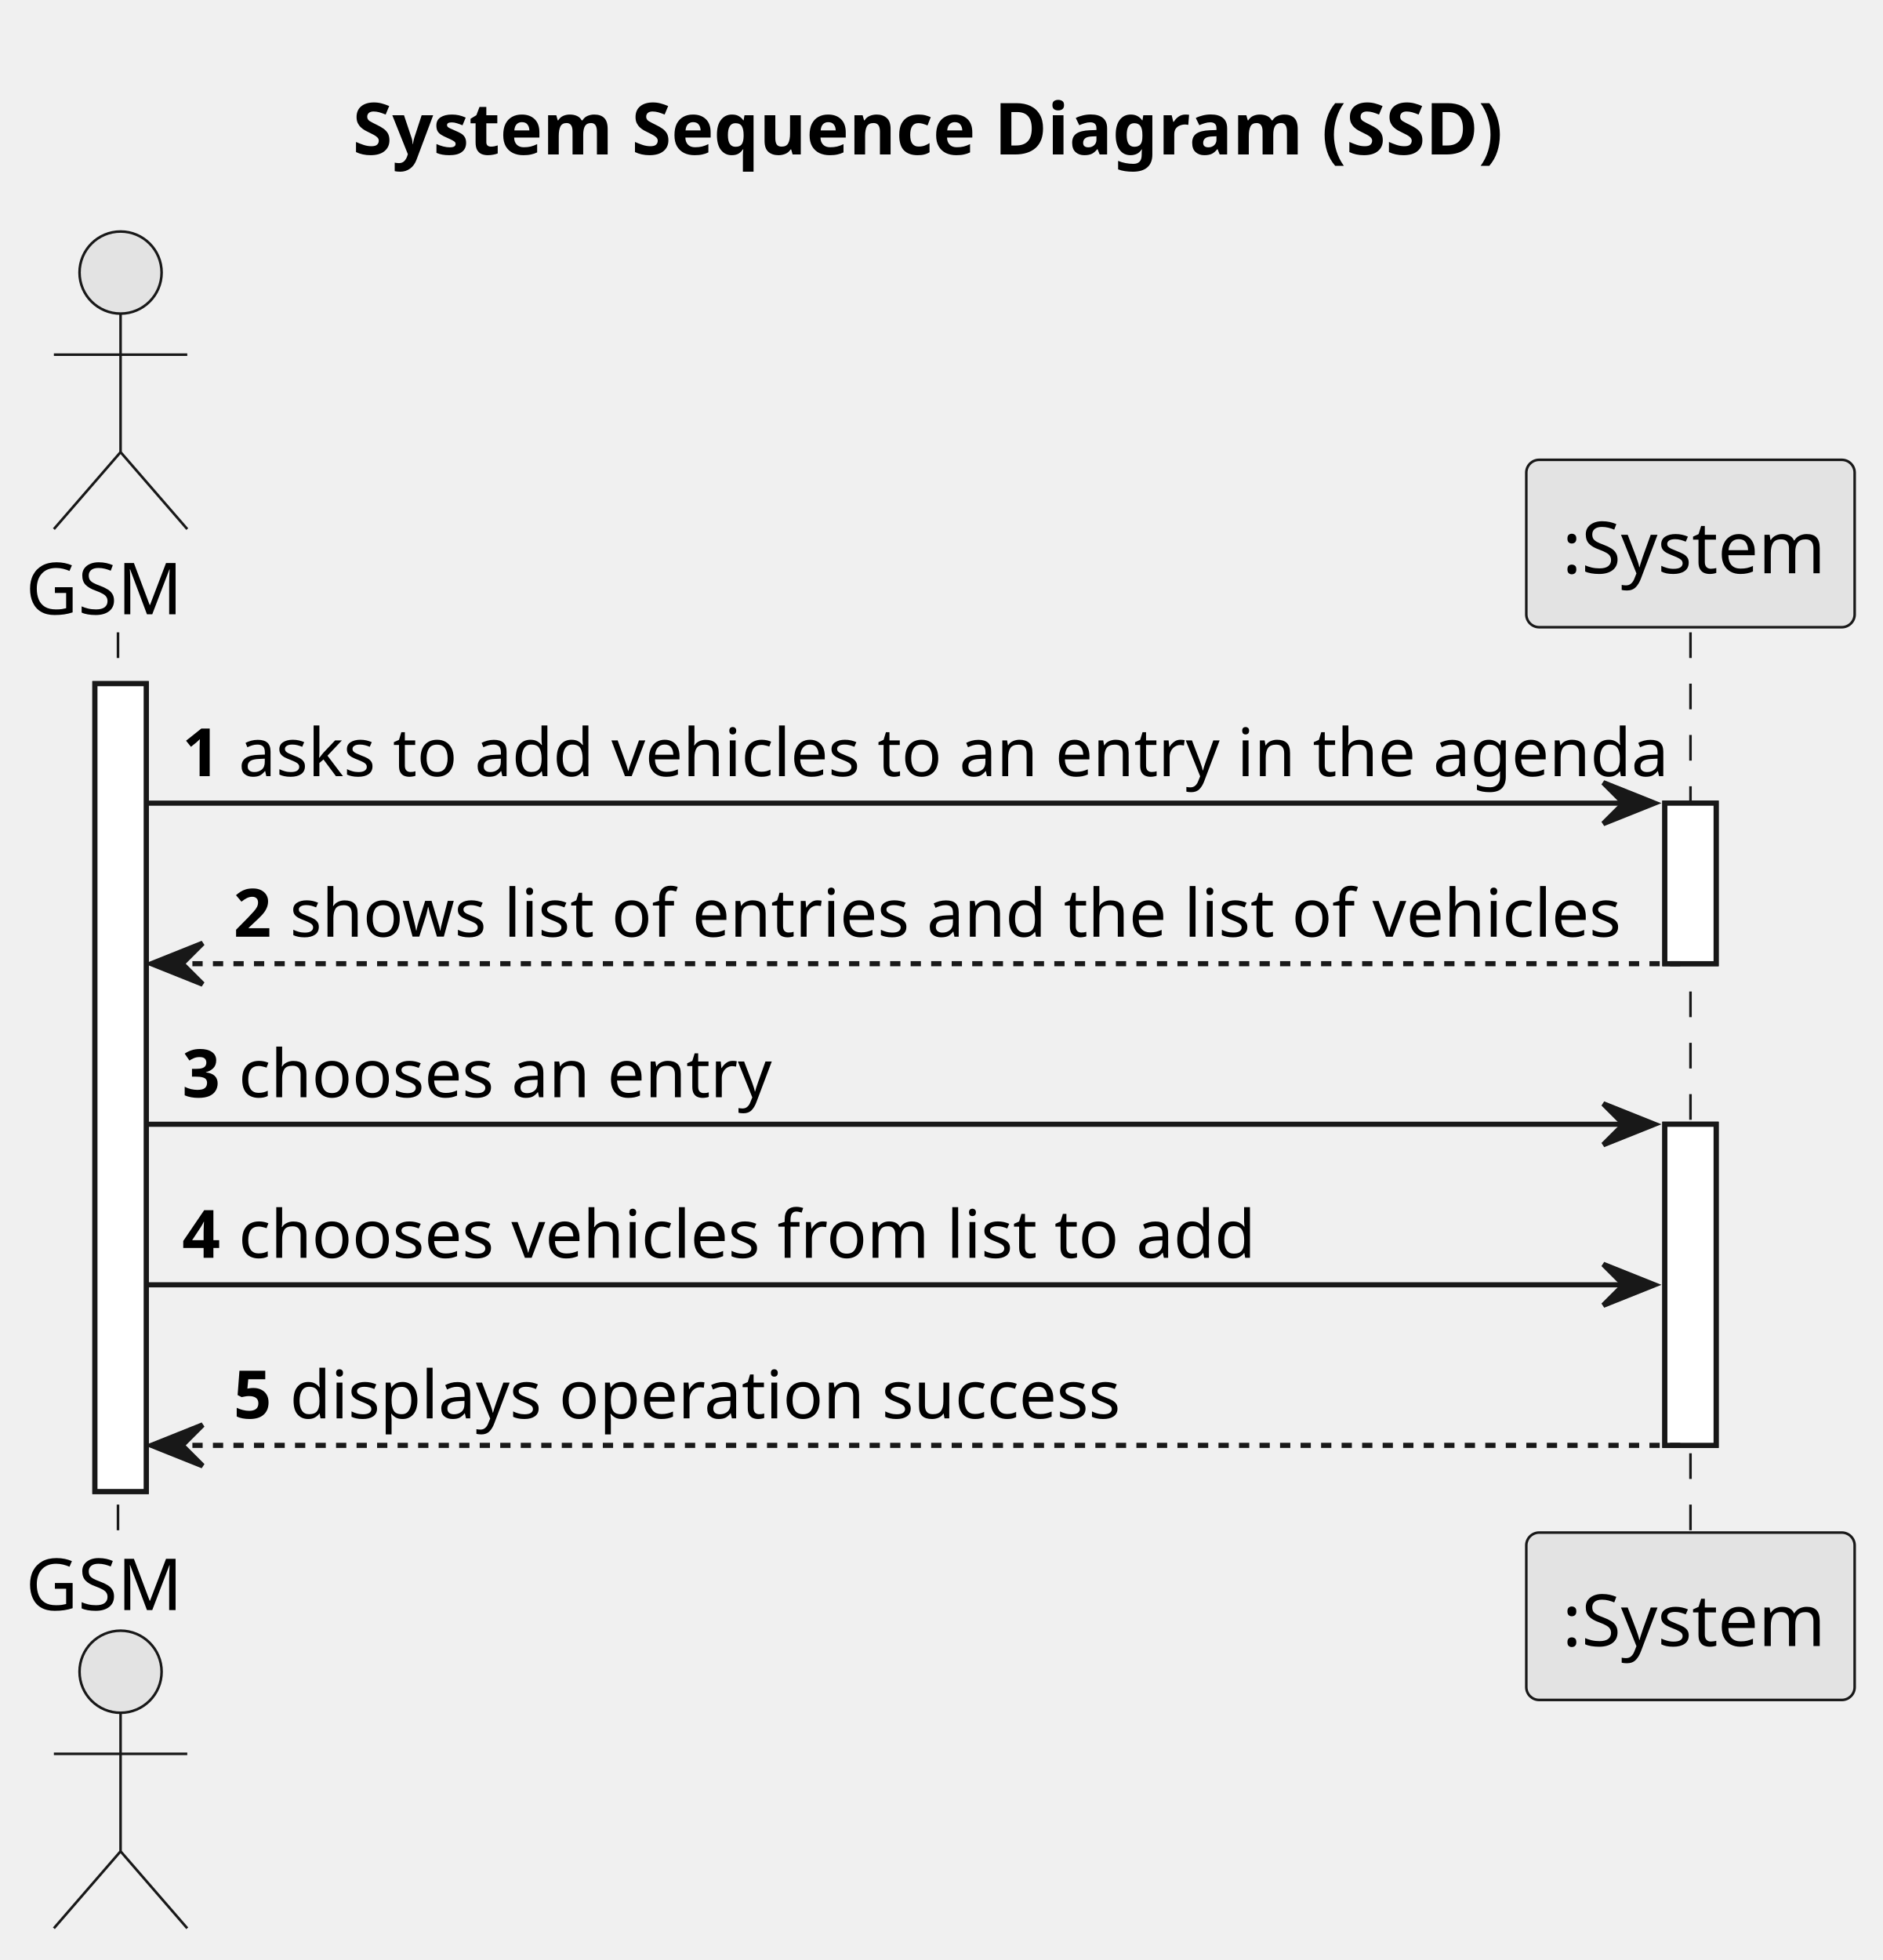
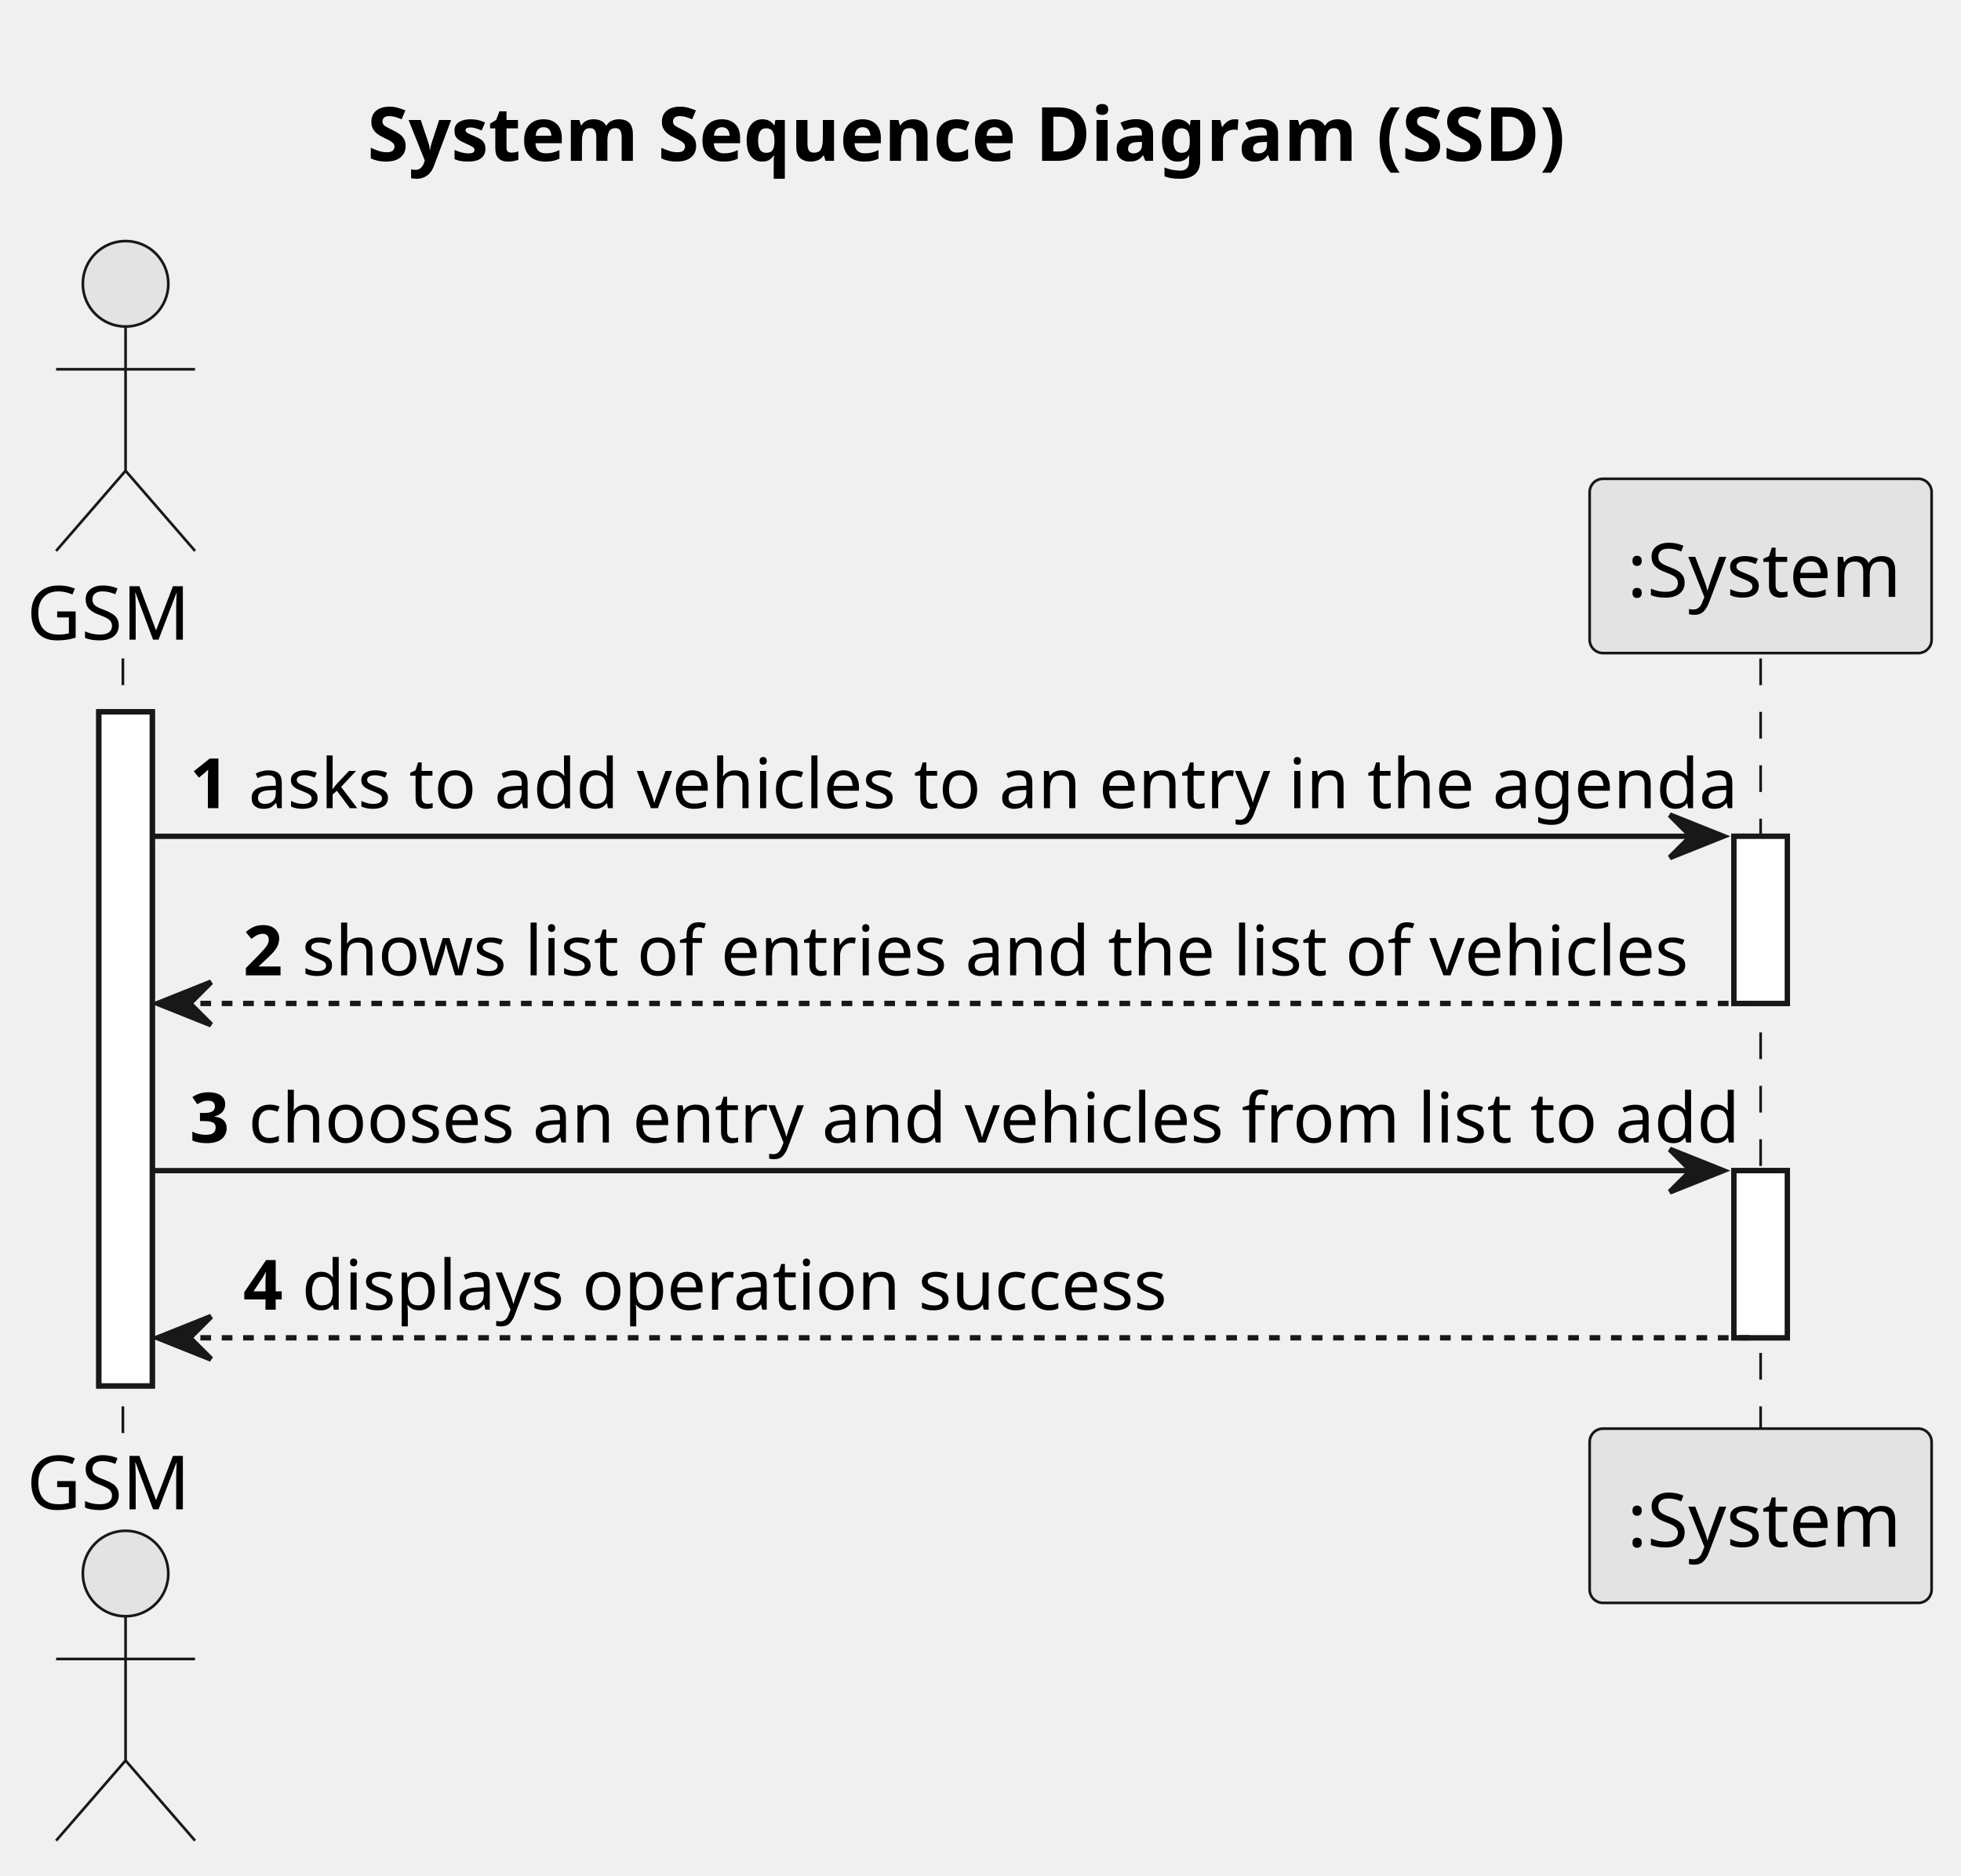
- <svg xmlns="http://www.w3.org/2000/svg" contentStyleType="text/css" height="382px" preserveAspectRatio="none" style="width:367px;height:382px;background:#FFFFFF;" version="1.1" viewBox="0 0 367 382" width="367px" zoomAndPan="magnify">
+ <svg xmlns="http://www.w3.org/2000/svg" contentStyleType="text/css" height="351px" preserveAspectRatio="none" style="width:367px;height:351px;background:#FFFFFF;" version="1.1" viewBox="0 0 367 351" width="367px" zoomAndPan="magnify">
  <defs />
  <g>
    <text fill="#000000" font-family="sans-serif" font-size="14" font-weight="bold" lengthAdjust="spacing" textLength="228" x="68.75" y="30.107">System Sequence Diagram (SSD)</text>
-     <rect fill="#FFFFFF" height="157.455" style="stroke:#181818;stroke-width:1.0;" width="10" x="18.5" y="133.242" />
+     <rect fill="#FFFFFF" height="126.164" style="stroke:#181818;stroke-width:1.0;" width="10" x="18.5" y="133.242" />
    <rect fill="#FFFFFF" height="31.291" style="stroke:#181818;stroke-width:1.0;" width="10" x="324.5" y="156.533" />
-     <rect fill="#FFFFFF" height="62.582" style="stroke:#181818;stroke-width:1.0;" width="10" x="324.5" y="219.115" />
-     <line style="stroke:#181818;stroke-width:0.5;stroke-dasharray:5.0,5.0;" x1="23" x2="23" y1="123.242" y2="299.697" />
-     <line style="stroke:#181818;stroke-width:0.5;stroke-dasharray:5.0,5.0;" x1="329.5" x2="329.5" y1="123.242" y2="299.697" />
+     <rect fill="#FFFFFF" height="31.291" style="stroke:#181818;stroke-width:1.0;" width="10" x="324.5" y="219.115" />
+     <line style="stroke:#181818;stroke-width:0.5;stroke-dasharray:5.0,5.0;" x1="23" x2="23" y1="123.242" y2="268.406" />
+     <line style="stroke:#181818;stroke-width:0.5;stroke-dasharray:5.0,5.0;" x1="329.5" x2="329.5" y1="123.242" y2="268.406" />
    <text fill="#000000" font-family="sans-serif" font-size="14" lengthAdjust="spacing" textLength="31" x="5" y="119.728">GSM</text>
    <ellipse cx="23.5" cy="53.121" fill="#E3E3E3" rx="8" ry="8" style="stroke:#181818;stroke-width:0.5;" />
    <path d="M23.5,61.121 L23.5,88.121 M10.5,69.121 L36.5,69.121 M23.5,88.121 L10.5,103.121 M23.5,88.121 L36.5,103.121 " fill="none" style="stroke:#181818;stroke-width:0.5;" />
-     <text fill="#000000" font-family="sans-serif" font-size="14" lengthAdjust="spacing" textLength="31" x="5" y="313.805">GSM</text>
-     <ellipse cx="23.5" cy="325.818" fill="#E3E3E3" rx="8" ry="8" style="stroke:#181818;stroke-width:0.5;" />
-     <path d="M23.5,333.818 L23.5,360.818 M10.5,341.818 L36.5,341.818 M23.5,360.818 L10.5,375.818 M23.5,360.818 L36.5,375.818 " fill="none" style="stroke:#181818;stroke-width:0.5;" />
+     <text fill="#000000" font-family="sans-serif" font-size="14" lengthAdjust="spacing" textLength="31" x="5" y="282.514">GSM</text>
+     <ellipse cx="23.5" cy="294.527" fill="#E3E3E3" rx="8" ry="8" style="stroke:#181818;stroke-width:0.5;" />
+     <path d="M23.5,302.527 L23.5,329.527 M10.5,310.527 L36.5,310.527 M23.5,329.527 L10.5,344.527 M23.5,329.527 L36.5,344.527 " fill="none" style="stroke:#181818;stroke-width:0.5;" />
    <rect fill="#E3E3E3" height="32.621" rx="2.5" ry="2.5" style="stroke:#181818;stroke-width:0.5;" width="64" x="297.5" y="89.621" />
    <text fill="#000000" font-family="sans-serif" font-size="14" lengthAdjust="spacing" textLength="50" x="304.5" y="111.728">:System</text>
-     <rect fill="#E3E3E3" height="32.621" rx="2.5" ry="2.5" style="stroke:#181818;stroke-width:0.5;" width="64" x="297.5" y="298.697" />
-     <text fill="#000000" font-family="sans-serif" font-size="14" lengthAdjust="spacing" textLength="50" x="304.5" y="320.805">:System</text>
-     <rect fill="#FFFFFF" height="157.455" style="stroke:#181818;stroke-width:1.0;" width="10" x="18.5" y="133.242" />
+     <rect fill="#E3E3E3" height="32.621" rx="2.5" ry="2.5" style="stroke:#181818;stroke-width:0.5;" width="64" x="297.5" y="267.406" />
+     <text fill="#000000" font-family="sans-serif" font-size="14" lengthAdjust="spacing" textLength="50" x="304.5" y="289.514">:System</text>
+     <rect fill="#FFFFFF" height="126.164" style="stroke:#181818;stroke-width:1.0;" width="10" x="18.5" y="133.242" />
    <rect fill="#FFFFFF" height="31.291" style="stroke:#181818;stroke-width:1.0;" width="10" x="324.5" y="156.533" />
-     <rect fill="#FFFFFF" height="62.582" style="stroke:#181818;stroke-width:1.0;" width="10" x="324.5" y="219.115" />
+     <rect fill="#FFFFFF" height="31.291" style="stroke:#181818;stroke-width:1.0;" width="10" x="324.5" y="219.115" />
    <polygon fill="#181818" points="312.5,152.533,322.5,156.533,312.5,160.533,316.5,156.533" style="stroke:#181818;stroke-width:1.0;" />
    <line style="stroke:#181818;stroke-width:1.0;" x1="28.5" x2="318.5" y1="156.533" y2="156.533" />
    <text fill="#000000" font-family="sans-serif" font-size="13" font-weight="bold" lengthAdjust="spacing" textLength="7" x="35.5" y="151.27">1</text>
    <text fill="#000000" font-family="sans-serif" font-size="13" lengthAdjust="spacing" textLength="266" x="46.5" y="151.27">asks to add vehicles to an entry in the agenda</text>
    <polygon fill="#181818" points="39.5,183.824,29.5,187.824,39.5,191.824,35.5,187.824" style="stroke:#181818;stroke-width:1.0;" />
    <line style="stroke:#181818;stroke-width:1.0;stroke-dasharray:2.0,2.0;" x1="33.5" x2="328.5" y1="187.824" y2="187.824" />
    <text fill="#000000" font-family="sans-serif" font-size="13" font-weight="bold" lengthAdjust="spacing" textLength="7" x="45.5" y="182.561">2</text>
    <text fill="#000000" font-family="sans-serif" font-size="13" lengthAdjust="spacing" textLength="247" x="56.5" y="182.561">shows list of entries and the list of vehicles</text>
    <polygon fill="#181818" points="312.5,215.115,322.5,219.115,312.5,223.115,316.5,219.115" style="stroke:#181818;stroke-width:1.0;" />
    <line style="stroke:#181818;stroke-width:1.0;" x1="28.5" x2="318.5" y1="219.115" y2="219.115" />
    <text fill="#000000" font-family="sans-serif" font-size="13" font-weight="bold" lengthAdjust="spacing" textLength="7" x="35.5" y="213.852">3</text>
-     <text fill="#000000" font-family="sans-serif" font-size="13" lengthAdjust="spacing" textLength="100" x="46.5" y="213.852">chooses an entry</text>
-     <polygon fill="#181818" points="312.5,246.406,322.5,250.406,312.5,254.406,316.5,250.406" style="stroke:#181818;stroke-width:1.0;" />
-     <line style="stroke:#181818;stroke-width:1.0;" x1="28.5" x2="318.5" y1="250.406" y2="250.406" />
-     <text fill="#000000" font-family="sans-serif" font-size="13" font-weight="bold" lengthAdjust="spacing" textLength="7" x="35.5" y="245.144">4</text>
-     <text fill="#000000" font-family="sans-serif" font-size="13" lengthAdjust="spacing" textLength="189" x="46.5" y="245.144">chooses vehicles from list to add</text>
-     <polygon fill="#181818" points="39.5,277.697,29.5,281.697,39.5,285.697,35.5,281.697" style="stroke:#181818;stroke-width:1.0;" />
-     <line style="stroke:#181818;stroke-width:1.0;stroke-dasharray:2.0,2.0;" x1="33.5" x2="328.5" y1="281.697" y2="281.697" />
-     <text fill="#000000" font-family="sans-serif" font-size="13" font-weight="bold" lengthAdjust="spacing" textLength="7" x="45.5" y="276.435">5</text>
-     <text fill="#000000" font-family="sans-serif" font-size="13" lengthAdjust="spacing" textLength="158" x="56.5" y="276.435">displays operation success</text>
+     <text fill="#000000" font-family="sans-serif" font-size="13" lengthAdjust="spacing" textLength="265" x="46.5" y="213.852">chooses an entry and vehicles from list to add</text>
+     <polygon fill="#181818" points="39.5,246.406,29.5,250.406,39.5,254.406,35.5,250.406" style="stroke:#181818;stroke-width:1.0;" />
+     <line style="stroke:#181818;stroke-width:1.0;stroke-dasharray:2.0,2.0;" x1="33.5" x2="328.5" y1="250.406" y2="250.406" />
+     <text fill="#000000" font-family="sans-serif" font-size="13" font-weight="bold" lengthAdjust="spacing" textLength="7" x="45.5" y="245.144">4</text>
+     <text fill="#000000" font-family="sans-serif" font-size="13" lengthAdjust="spacing" textLength="158" x="56.5" y="245.144">displays operation success</text>
  </g>
</svg>
